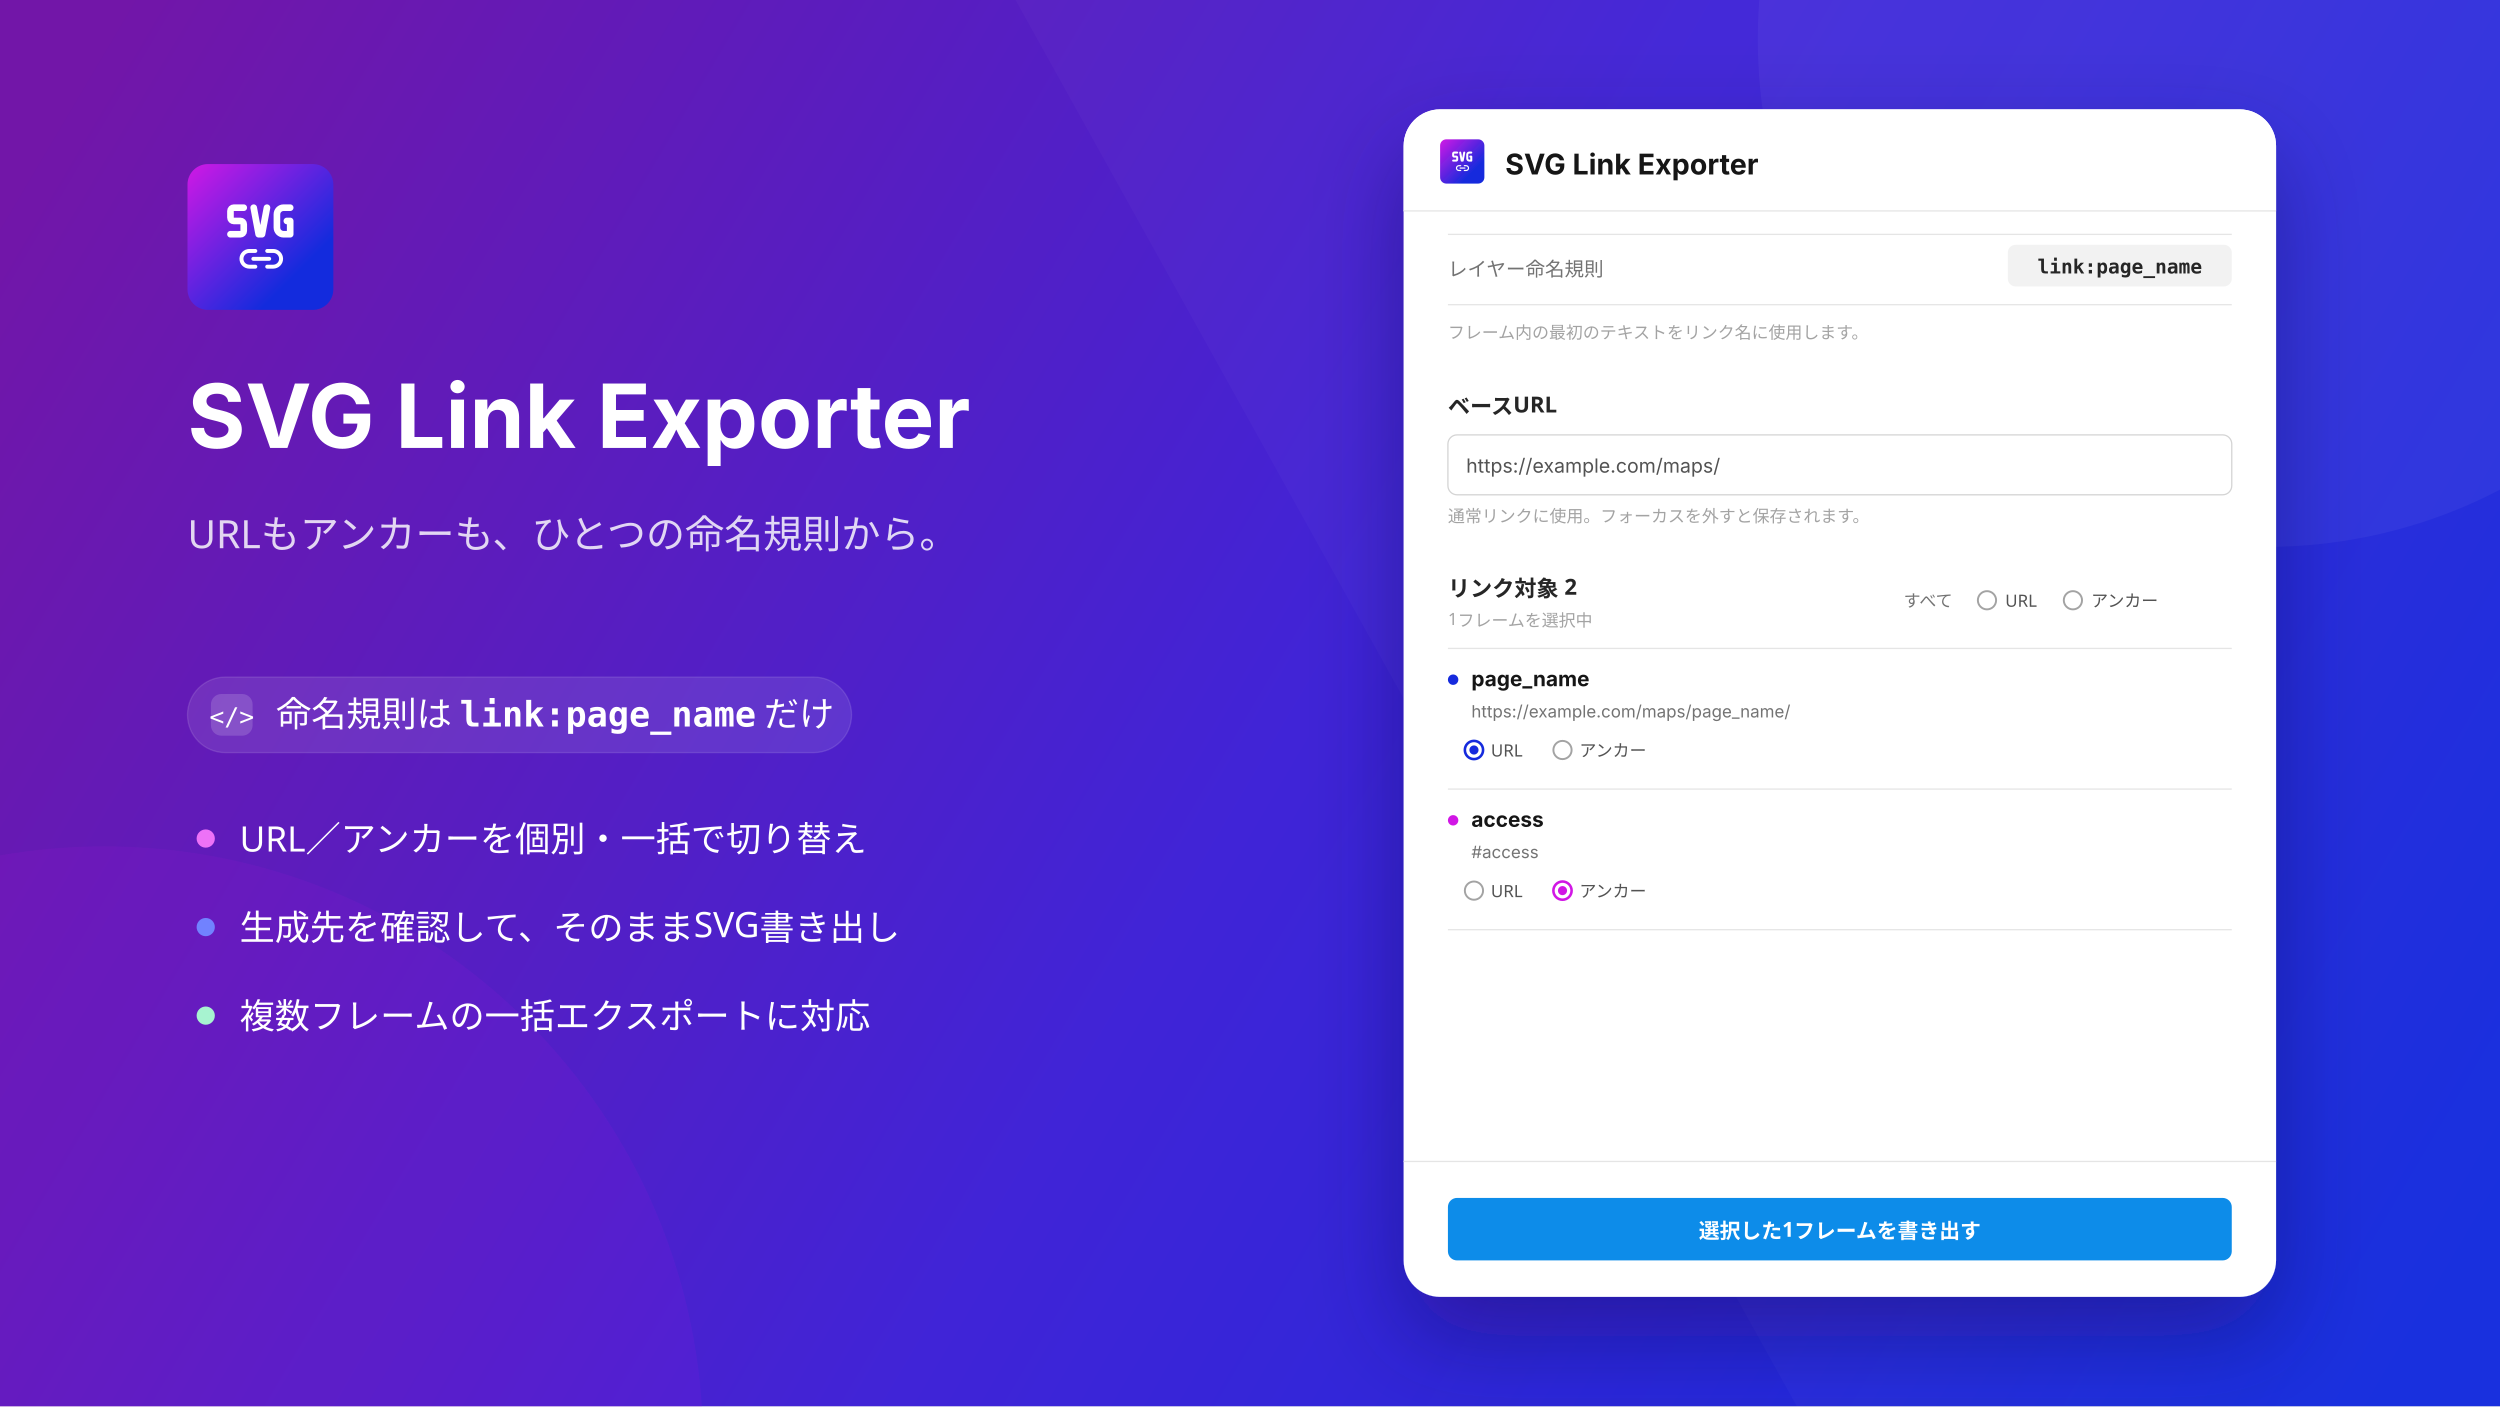
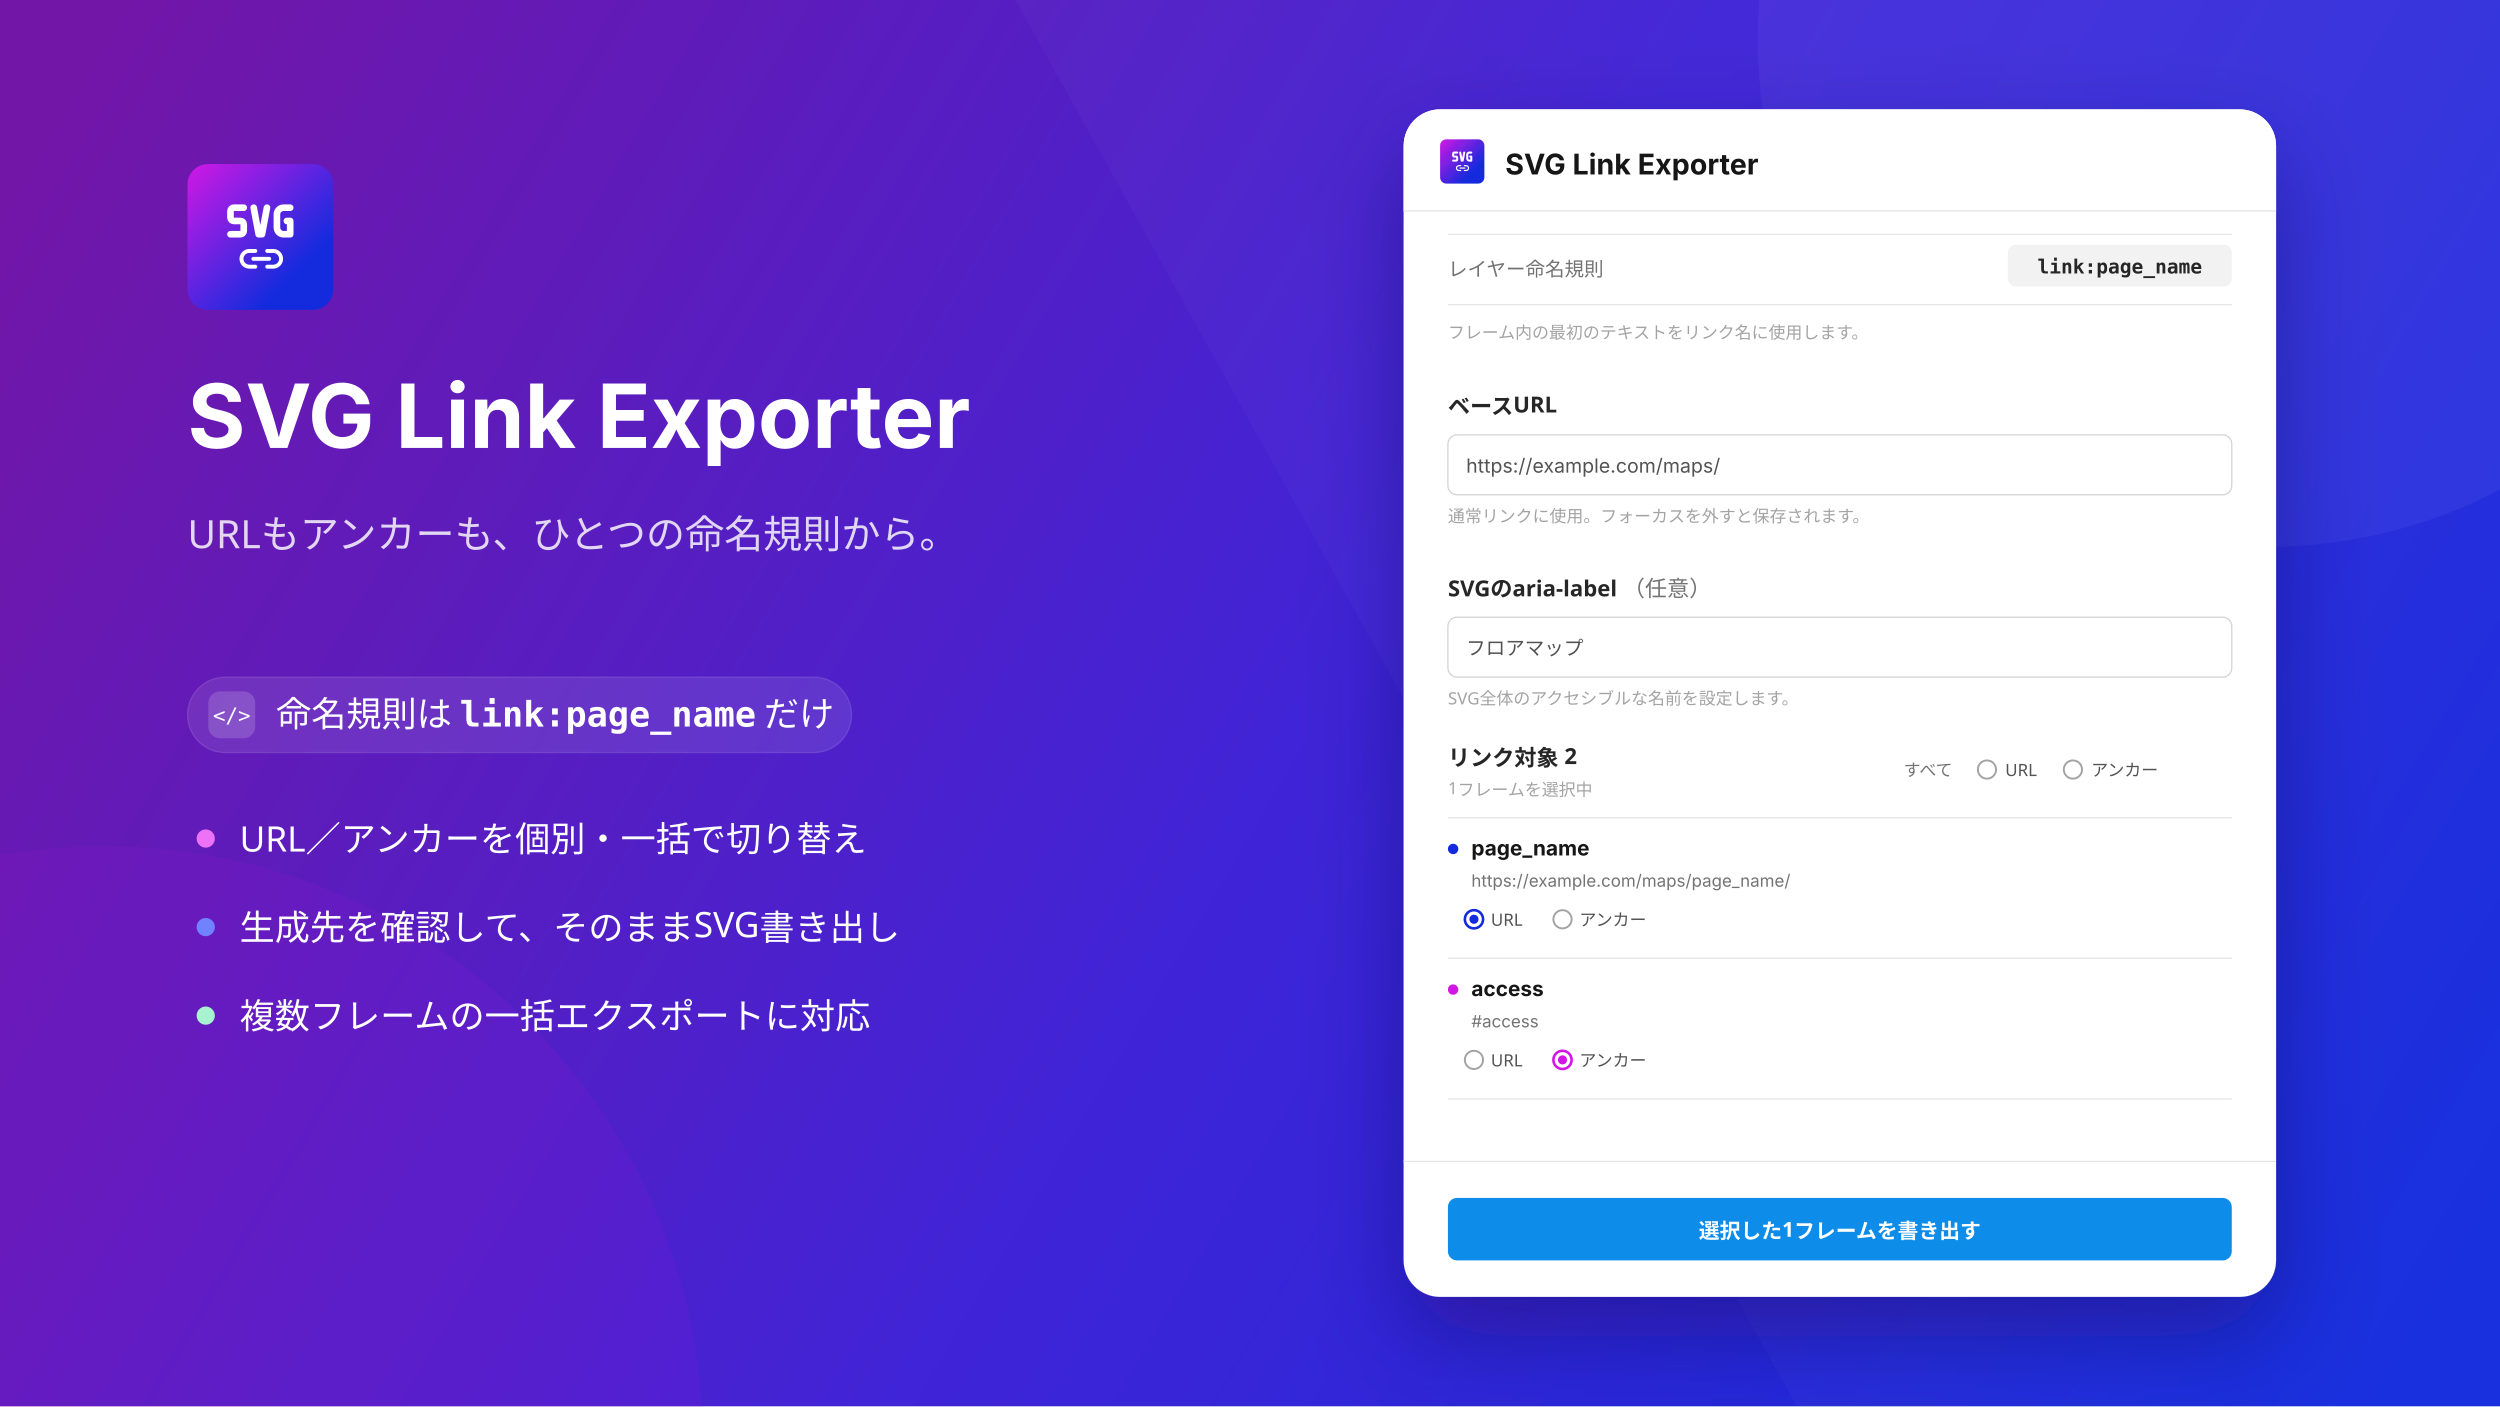
<svg xmlns="http://www.w3.org/2000/svg" width="1920" height="1080" viewBox="0 0 1920 1080" fill="none">
  <defs>
    <linearGradient id="bg" x1="80" y1="20" x2="1840" y2="1060" gradientUnits="userSpaceOnUse">
      <stop stop-color="#7216A8" />
      <stop offset="0.52" stop-color="#4024D7" />
      <stop offset="1" stop-color="#132BDD" />
    </linearGradient>
    <filter id="shadow" x="-20%" y="-20%" width="140%" height="150%">
      <feDropShadow dx="0" dy="30" stdDeviation="36" flood-color="#160C45" flood-opacity="0.38" />
    </filter>
    <linearGradient id="icon-bg" x1="0" y1="0" x2="128" y2="128" gradientUnits="userSpaceOnUse">
      <stop stop-color="#D118E5" />
      <stop offset="0.75" stop-color="#132BDD" />
    </linearGradient>
    <symbol id="app-icon" viewBox="0 0 128 128">
      <rect width="128" height="128" rx="18" fill="url(#icon-bg)" />
      <path transform="translate(0 -2)" d="M90.127 40.294H84.303C82.759 40.294 81.278 40.908 80.185 42C79.093 43.092 78.48 44.573 78.48 46.118V57.765C78.48 59.309 79.093 60.79 80.185 61.883C81.278 62.975 82.759 63.588 84.303 63.588H90.127V51.941H87.215M49.362 40.294H40.627C39.855 40.294 39.114 40.601 38.568 41.147C38.022 41.693 37.715 42.434 37.715 43.206V49.029C37.715 49.802 38.022 50.542 38.568 51.088C39.114 51.634 39.855 51.941 40.627 51.941H46.45C47.222 51.941 47.963 52.248 48.509 52.794C49.055 53.34 49.362 54.081 49.362 54.853V60.676C49.362 61.449 49.055 62.189 48.509 62.735C47.963 63.282 47.222 63.588 46.45 63.588H37.715M58.097 40.294L62.465 63.588H65.377L69.744 40.294" stroke="white" stroke-width="5.824" stroke-linecap="round" stroke-linejoin="round" />
      <path transform="translate(0 2)" fill-rule="evenodd" clip-rule="evenodd" d="M54.312 75.979C52.928 75.979 51.601 76.525 50.623 77.496C49.645 78.468 49.095 79.786 49.095 81.16C49.095 82.535 49.645 83.853 50.623 84.825C51.601 85.796 52.928 86.342 54.312 86.342H59.53C59.991 86.342 60.433 86.524 60.759 86.848C61.086 87.172 61.269 87.611 61.269 88.07C61.269 88.528 61.086 88.967 60.759 89.291C60.433 89.615 59.991 89.797 59.53 89.797H54.312C52.006 89.797 49.794 88.887 48.163 87.267C46.533 85.648 45.617 83.451 45.617 81.16C45.617 78.87 46.533 76.673 48.163 75.054C49.794 73.434 52.006 72.524 54.312 72.524H59.53C59.991 72.524 60.433 72.706 60.759 73.03C61.086 73.354 61.269 73.793 61.269 74.251C61.269 74.709 61.086 75.149 60.759 75.473C60.433 75.797 59.991 75.979 59.53 75.979H54.312ZM56.051 81.16C56.051 80.702 56.234 80.263 56.561 79.939C56.887 79.615 57.329 79.433 57.79 79.433H71.704C72.165 79.433 72.607 79.615 72.933 79.939C73.259 80.263 73.443 80.702 73.443 81.16C73.443 81.618 73.259 82.058 72.933 82.382C72.607 82.706 72.165 82.888 71.704 82.888H57.79C57.329 82.888 56.887 82.706 56.561 82.382C56.234 82.058 56.051 81.618 56.051 81.16ZM69.964 72.524C69.503 72.524 69.061 72.706 68.735 73.03C68.409 73.354 68.225 73.793 68.225 74.251C68.225 74.709 68.409 75.149 68.735 75.473C69.061 75.797 69.503 75.979 69.964 75.979H75.182C76.566 75.979 77.893 76.525 78.871 77.496C79.85 78.468 80.399 79.786 80.399 81.16C80.399 82.535 79.85 83.853 78.871 84.825C77.893 85.796 76.566 86.342 75.182 86.342H69.964C69.503 86.342 69.061 86.524 68.735 86.848C68.409 87.172 68.225 87.611 68.225 88.07C68.225 88.528 68.409 88.967 68.735 89.291C69.061 89.615 69.503 89.797 69.964 89.797H75.182C77.488 89.797 79.7 88.887 81.331 87.267C82.961 85.648 83.877 83.451 83.877 81.16C83.877 78.87 82.961 76.673 81.331 75.054C79.7 73.434 77.488 72.524 75.182 72.524H69.964Z" fill="white" />
    </symbol>
  </defs>
  <rect width="1920" height="1080" fill="url(#bg)" />
  <circle cx="1740" cy="30" r="390" fill="white" fill-opacity="0.045" />
  <circle cx="80" cy="1110" r="460" fill="#D118E5" fill-opacity="0.08" />
  <path d="M780 0L1920 0L1920 1080L1380 1080Z" fill="white" fill-opacity="0.025" />
  <use href="#app-icon" x="144" y="126" width="112" height="112" />
  <text x="144" y="344" fill="white" font-family="Inter, Arial, sans-serif" font-size="68" font-weight="750">SVG Link Exporter</text>
  <text x="144" y="421" fill="white" fill-opacity="0.82" font-family="Noto Sans JP, Hiragino Sans, sans-serif" font-size="30" font-weight="500">URLもアンカーも、ひとつの命名規則から。</text>
  <g font-family="Noto Sans JP, Hiragino Sans, sans-serif" font-size="27" fill="white">
    <g transform="translate(144 520)">
      <rect width="510" height="58" rx="29" fill="white" fill-opacity="0.1" stroke="white" stroke-opacity="0.12" />
-       <rect x="18" y="13" width="32" height="32" rx="8" fill="white" fill-opacity="0.16" />
-       <text x="34" y="37" text-anchor="middle" font-family="Roboto Mono, monospace" font-size="19">&lt;/&gt;</text>
+       <rect x="16" y="11" width="36" height="36" rx="9" fill="white" fill-opacity="0.16" />
+       <text x="34" y="35" text-anchor="middle" font-family="Roboto Mono, monospace" font-size="16">&lt;/&gt;</text>
      <text x="68" y="38">命名規則は <tspan font-family="Roboto Mono, monospace" font-weight="700">link:page_name</tspan> だけ</text>
    </g>
    <circle cx="158" cy="644" r="7" fill="#ED72F7" />
    <text x="184" y="654">URL／アンカーを個別・一括で切り替え</text>
    <circle cx="158" cy="712" r="7" fill="#7182FF" />
    <text x="184" y="722">生成先を確認して、そのままSVG書き出し</text>
    <circle cx="158" cy="780" r="7" fill="#A7F3D0" />
    <text x="184" y="790">複数フレームの一括エクスポートに対応</text>
  </g>
  <g transform="translate(1078 84)" filter="url(#shadow)">
    <rect width="670" height="912" rx="28" fill="#FFFFFF" />
    <g transform="translate(0 0)">
      <path d="M28 0H642A28 28 0 0 1 670 28V78H0V28A28 28 0 0 1 28 0Z" fill="#FFFFFF" />
      <line y1="78" x2="670" y2="78" stroke="#E5E5E5" />
      <use href="#app-icon" x="28" y="23" width="34" height="34" />
      <text x="78" y="50" fill="#171717" font-family="Inter, Arial, sans-serif" font-size="22" font-weight="700">SVG Link Exporter</text>
    </g>
    <g transform="translate(34 108)" font-family="Noto Sans JP, Hiragino Sans, sans-serif">
      <line y1="-12" x2="602" y2="-12" stroke="#E5E5E5" />
      <text y="20" fill="#737373" font-size="15">レイヤー命名規則</text>
      <rect x="430" y="-4" width="172" height="32" rx="6" fill="#F2F2F2" />
      <text x="516" y="18" text-anchor="middle" fill="#262626" font-family="Roboto Mono, monospace" font-size="15" font-weight="600">link:page_name</text>
      <line y1="42" x2="602" y2="42" stroke="#E5E5E5" />
      <text y="68" fill="#A3A3A3" font-size="13">フレーム内の最初のテキストをリンク名に使用します。</text>
    </g>
    <g transform="translate(34 214)" font-family="Noto Sans JP, Hiragino Sans, sans-serif">
      <text y="20" fill="#262626" font-size="17" font-weight="700">ベースURL</text>
      <rect y="36" width="602" height="46" rx="7" fill="white" stroke="#D4D4D4" />
      <text x="14" y="65" fill="#525252" font-family="Inter, Arial, sans-serif" font-size="15">https://example.com/maps/</text>
      <text y="103" fill="#A3A3A3" font-size="13">通常リンクに使用。フォーカスを外すと保存されます。</text>
    </g>
    <g transform="translate(34 354)" font-family="Noto Sans JP, Hiragino Sans, sans-serif">
+       <text y="20" fill="#262626" font-size="17" font-weight="700">SVGのaria-label <tspan fill="#737373" font-weight="400">（任意）</tspan>
+       </text>
+       <rect y="36" width="602" height="46" rx="7" fill="white" stroke="#D4D4D4" />
+       <text x="14" y="65" fill="#525252" font-size="15">フロアマップ</text>
+       <text y="103" fill="#A3A3A3" font-size="13">SVG全体のアクセシブルな名前を設定します。</text>
+     </g>
+     <g transform="translate(34 484)" font-family="Noto Sans JP, Hiragino Sans, sans-serif">
      <text y="20" fill="#262626" font-size="17" font-weight="700">リンク対象 2</text>
      <text y="42" fill="#A3A3A3" font-size="13">1フレームを選択中</text>
      <text x="350" y="28" fill="#737373" font-size="13">すべて</text>
      <circle cx="414" cy="23" r="7" fill="white" stroke="#A3A3A3" stroke-width="1.5" />
      <text x="428" y="28" fill="#525252" font-size="13">URL</text>
      <circle cx="480" cy="23" r="7" fill="white" stroke="#A3A3A3" stroke-width="1.5" />
      <text x="494" y="28" fill="#525252" font-size="13">アンカー</text>
      <line y1="60" x2="602" y2="60" stroke="#E5E5E5" />
      <g transform="translate(0 80)">
        <circle cx="4" cy="4" r="4" fill="#132BDD" />
        <text x="18" y="9" fill="#171717" font-family="Inter, Arial, sans-serif" font-size="16" font-weight="700">page_name</text>
        <text x="18" y="33" fill="#737373" font-family="Inter, Arial, sans-serif" font-size="13">https://example.com/maps/page_name/</text>
        <circle cx="20" cy="58" r="7" fill="white" stroke="#132BDD" stroke-width="2" />
        <circle cx="20" cy="58" r="3.5" fill="#132BDD" />
        <text x="33" y="63" fill="#525252" font-size="13">URL</text>
        <circle cx="88" cy="58" r="7" fill="white" stroke="#A3A3A3" stroke-width="1.5" />
        <text x="101" y="63" fill="#525252" font-size="13">アンカー</text>
      </g>
      <line y1="168" x2="602" y2="168" stroke="#E5E5E5" />
      <g transform="translate(0 188)">
        <circle cx="4" cy="4" r="4" fill="#D118E5" />
        <text x="18" y="9" fill="#171717" font-family="Inter, Arial, sans-serif" font-size="16" font-weight="700">access</text>
        <text x="18" y="33" fill="#737373" font-family="Inter, Arial, sans-serif" font-size="13">#access</text>
        <circle cx="20" cy="58" r="7" fill="white" stroke="#A3A3A3" stroke-width="1.5" />
        <text x="33" y="63" fill="#525252" font-size="13">URL</text>
        <circle cx="88" cy="58" r="7" fill="white" stroke="#D118E5" stroke-width="2" />
        <circle cx="88" cy="58" r="3.5" fill="#D118E5" />
        <text x="101" y="63" fill="#525252" font-size="13">アンカー</text>
      </g>
      <line y1="276" x2="602" y2="276" stroke="#E5E5E5" />
    </g>
    <g transform="translate(0 808)" font-family="Noto Sans JP, Hiragino Sans, sans-serif">
      <line x2="670" stroke="#E5E5E5" />
      <rect x="34" y="28" width="602" height="48" rx="7" fill="#0C8CE9" />
      <text x="335" y="59" text-anchor="middle" fill="white" font-size="16" font-weight="700">選択した1フレームを書き出す</text>
    </g>
  </g>
</svg>
